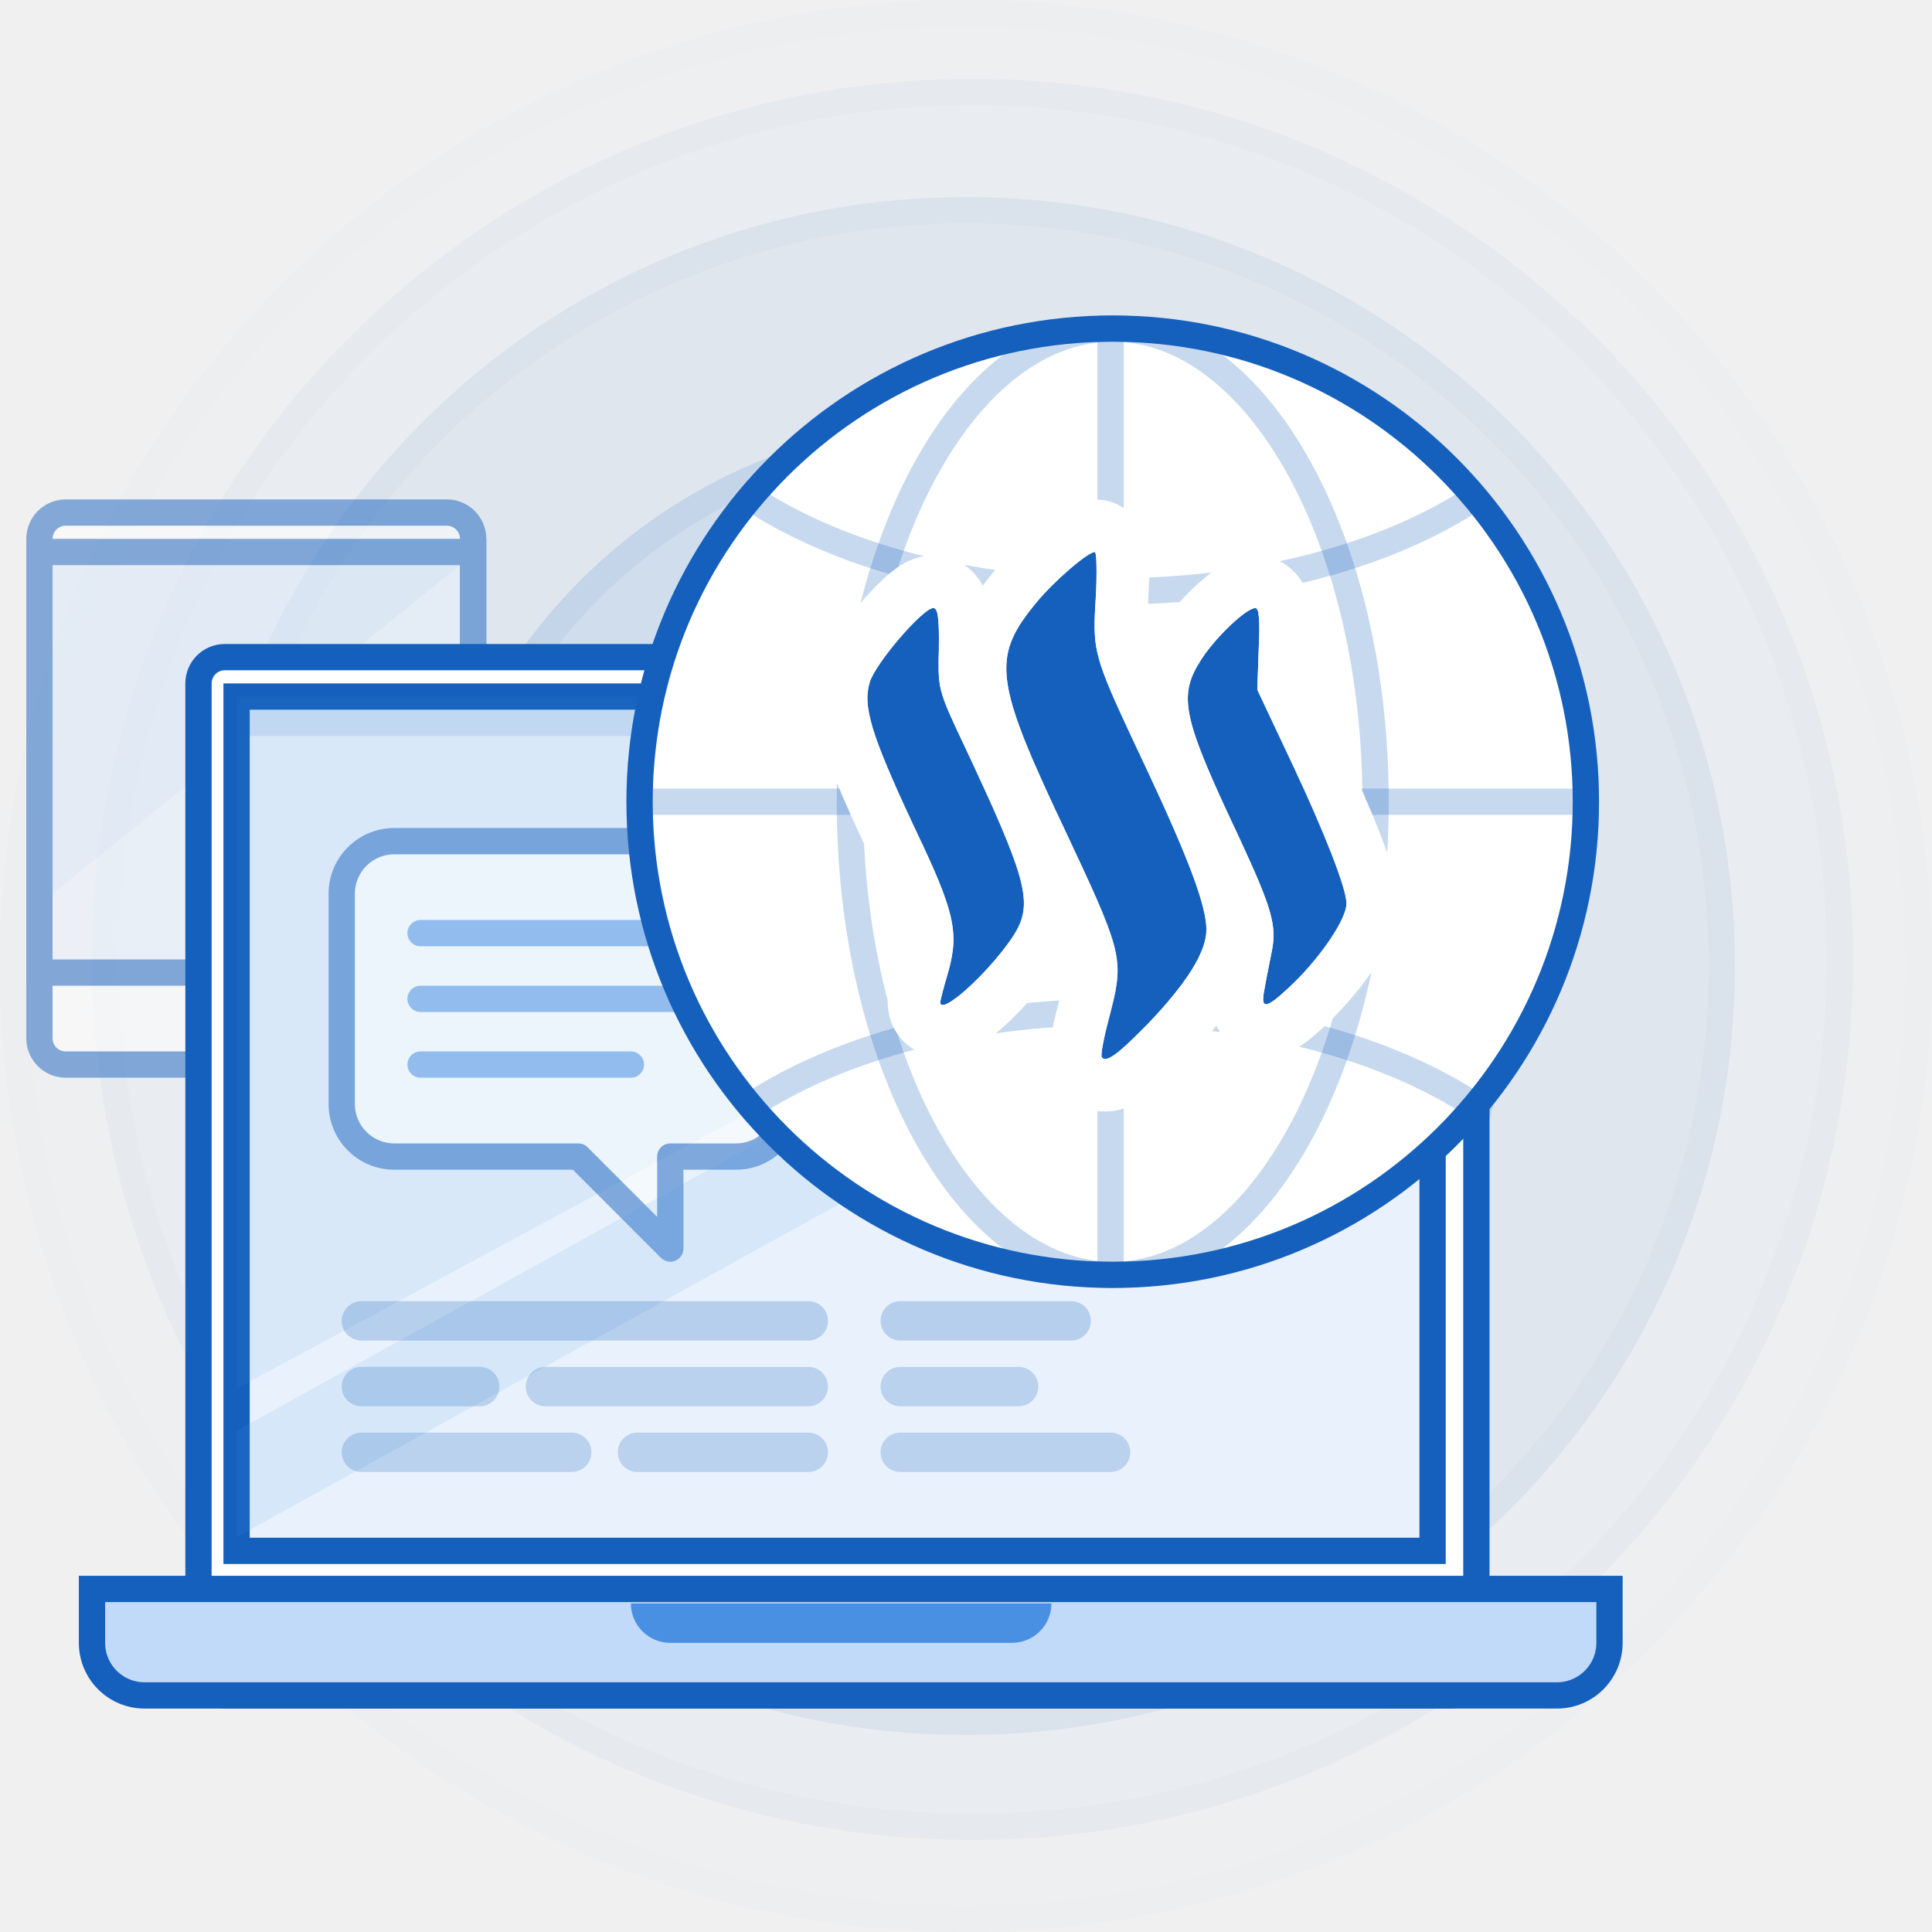
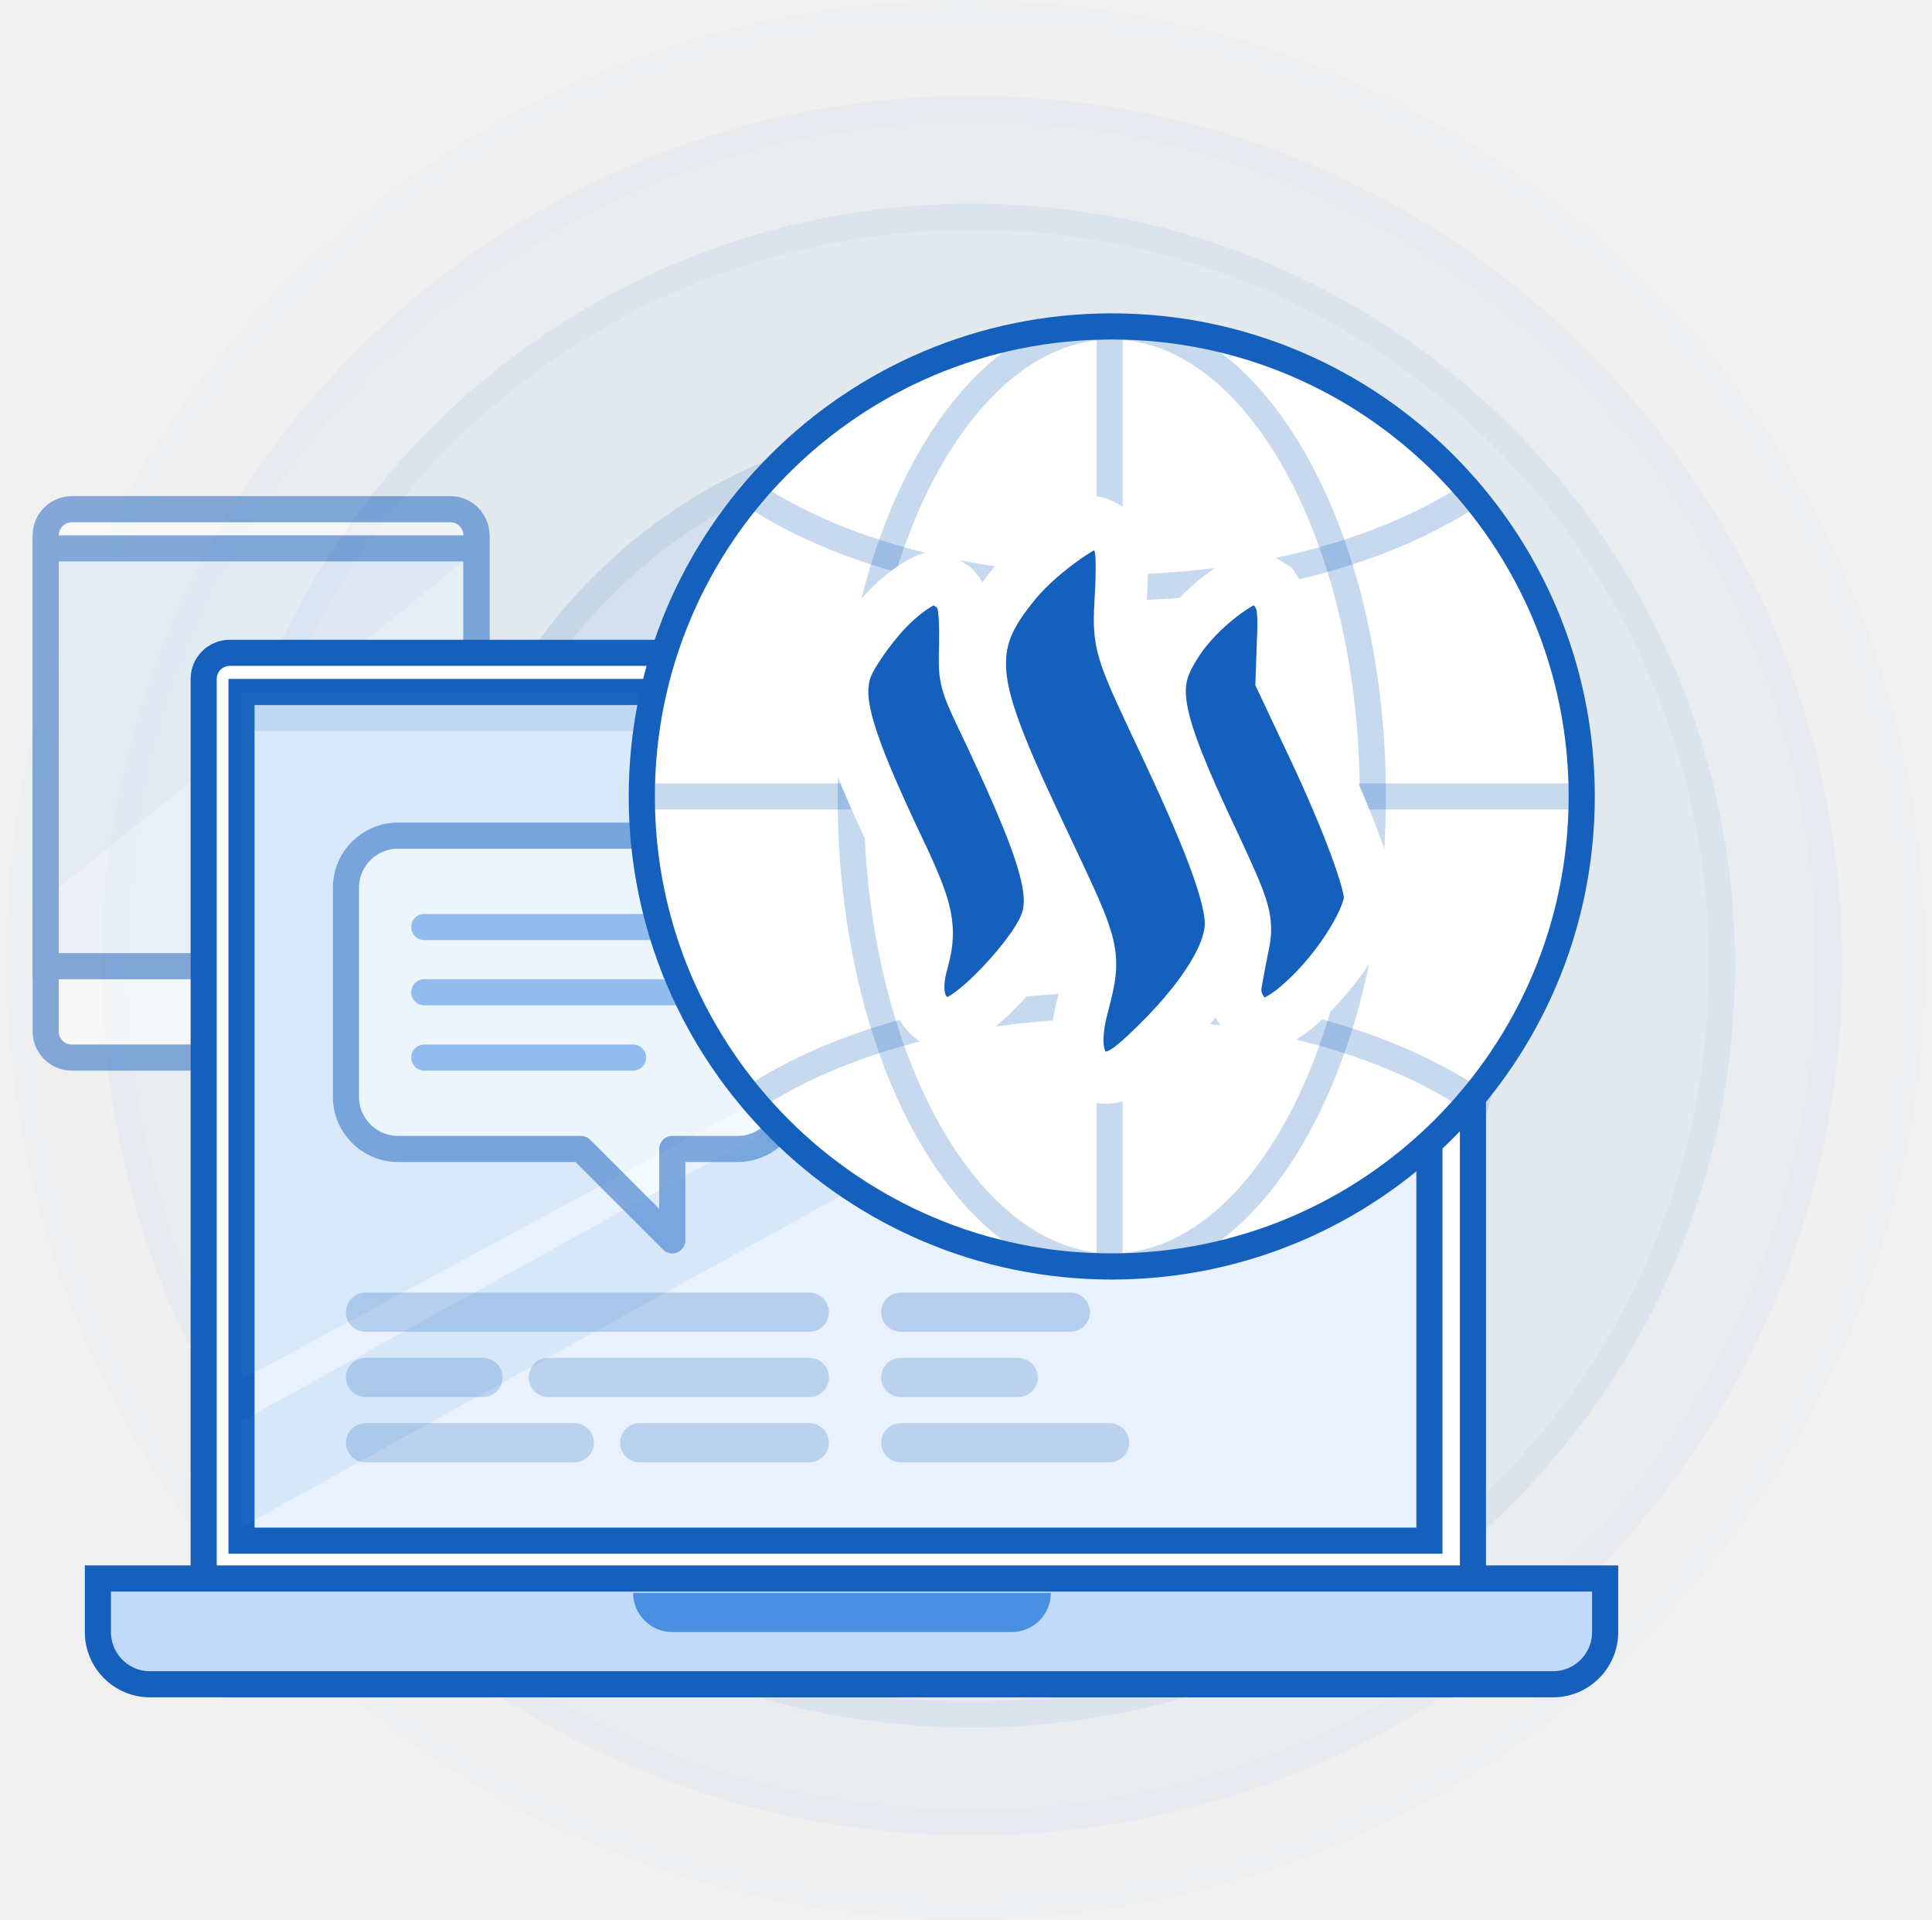
- <svg xmlns="http://www.w3.org/2000/svg" width="147" height="147" viewBox="0 0 147 147" fill="none">
-   <g opacity="0.4">
-     <path opacity="0.4" fill-rule="evenodd" clip-rule="evenodd" d="M73.5 114C95.868 114 114 95.868 114 73.5C114 51.133 95.868 33 73.5 33C51.133 33 33 51.133 33 73.5C33 95.868 51.133 114 73.5 114Z" fill="#4A90E2" fill-opacity="0.8" stroke="#1560BD" stroke-width="2" />
-     <path opacity="0.2" fill-rule="evenodd" clip-rule="evenodd" d="M73.5 131C105.256 131 131 105.256 131 73.5C131 41.744 105.256 16 73.5 16C41.744 16 16 41.744 16 73.5C16 105.256 41.744 131 73.5 131Z" fill="#4A90E2" fill-opacity="0.8" stroke="#1560BD" stroke-width="2" />
-     <path opacity="0.1" fill-rule="evenodd" clip-rule="evenodd" d="M74 139C110.451 139 140 109.451 140 73C140 36.549 110.451 7 74 7C37.549 7 8 36.549 8 73C8 109.451 37.549 139 74 139Z" fill="#4A90E2" fill-opacity="0.8" stroke="#1560BD" stroke-width="2" />
-     <path opacity="0.04" fill-rule="evenodd" clip-rule="evenodd" d="M73.5 146C113.541 146 146 113.541 146 73.5C146 33.459 113.541 1 73.5 1C33.459 1 1 33.459 1 73.5C1 113.541 33.459 146 73.5 146Z" fill="#4A90E2" fill-opacity="0.8" stroke="#1560BD" stroke-width="2" />
-     <path opacity="0.4" fill-rule="evenodd" clip-rule="evenodd" d="M74 92C83.941 92 92 83.941 92 74C92 64.059 83.941 56 74 56C64.059 56 56 64.059 56 74C56 83.941 64.059 92 74 92Z" fill="#4A90E2" fill-opacity="0.8" stroke="#1560BD" stroke-width="2" />
+ <svg xmlns="http://www.w3.org/2000/svg" width="148px" height="147px" viewBox="0 0 148 147" version="1.1">
+   <g id="Illustration" stroke="none" stroke-width="1" fill="none" fill-rule="evenodd">
+     <g id="icon-25" transform="translate(1.5, 1)">
+       <g id="Group-35">
+         <g id="Group" fill="#4A90E2" fill-opacity="0.8" stroke="#1560BD" stroke-width="2">
+           <g id="rings">
+             <circle id="Oval" opacity="0.015" cx="72.5" cy="72.5" r="72.5" />
+             <ellipse id="Oval" opacity="0.04" cx="72.956" cy="72.959" rx="65.66" ry="65.617" />
+             <ellipse id="Oval" opacity="0.07" cx="72.956" cy="72.959" rx="57.453" ry="57.358" />
+             <ellipse id="Oval" opacity="0.13" cx="72.956" cy="72.5" rx="40.126" ry="40.38" />
+             <ellipse id="Oval" opacity="0.1" cx="72.956" cy="72.5" rx="18.239" ry="18.354" />
+           </g>
+         </g>
+         <g id="Group-4" opacity="0.5" transform="translate(2, 38)">
+           <rect id="Rectangle" stroke="#1560BD" stroke-width="2" fill="#FFFFFF" x="0" y="0" width="33" height="42" rx="2" />
+           <rect id="Rectangle" stroke="#1560BD" stroke-width="2" fill-opacity="0.12" fill="#4A90E2" x="0" y="3" width="33" height="32" />
+           <polygon id="Rectangle" fill="#4A90E2" opacity="0.1" points="1 4 32 4 1 29" />
+           <circle id="Oval" stroke="#1560BD" stroke-width="2" fill="#4A90E2" cx="16.5" cy="38.5" r="1" />
+         </g>
+         <g id="Group-4" transform="translate(6, 49)">
+           <rect id="Rectangle" stroke="#1560BD" stroke-width="2" fill="#FFFFFF" x="8.103" y="0" width="97.231" height="79" rx="2" />
+           <rect id="Rectangle" stroke="#1560BD" stroke-width="2" fill-opacity="0.12" fill="#4A90E2" x="11" y="3" width="91" height="65" />
+           <polygon id="Rectangle" fill="#4A90E2" opacity="0.1" points="11 3 103 3 103 6 11 55.667" />
+           <g id="Group-31" opacity="0.5" transform="translate(19, 14)">
+             <path d="M30,0 C32.209,-4.05812251e-16 34,1.791 34,4 L34,20 C34,22.209 32.209,24 30,24 L25,24 L25,31 L18,24 L4,24 C1.791,24 2.705415e-16,22.209 0,20 L0,4 C-2.705415e-16,1.791 1.791,4.05812251e-16 4,0 L30,0 Z" id="Combined-Shape" stroke="#1560BD" stroke-width="2" fill="#FFFFFF" stroke-linejoin="round" />
+             <rect id="Rectangle" fill="#4A90E2" x="5" y="6" width="24" height="2" rx="1" />
+             <rect id="Rectangle" fill="#4A90E2" x="5" y="11" width="24" height="2" rx="1" />
+             <rect id="Rectangle" fill="#4A90E2" x="5" y="16" width="18" height="2" rx="1" />
+           </g>
+           <path d="M0,70.897 L115.462,70.897 L115.462,75 C115.462,77.209 113.671,79 111.462,79 L4,79 C1.791,79 2.705415e-16,77.209 0,75 L0,70.897 L0,70.897 Z" id="Rectangle" stroke="#1560BD" stroke-width="2" fill="#C1DAF9" />
+           <path d="M41,72 L73,72 C73,73.657 71.657,75 70,75 L44,75 C42.343,75 41,73.657 41,72 L41,72 L41,72 Z" id="Rectangle" fill="#4A90E2" />
+           <rect id="Rectangle" fill="#1560BD" opacity="0.12" x="11" y="3" width="92" height="3" />
+           <polygon id="Rectangle" fill-opacity="0.12" fill="#4A90E2" points="11 58.859 103 8 103 14.077 103 16.103 11 66.962" />
+         </g>
+         <rect id="Rectangle" fill-opacity="0.24" fill="#1560BD" x="25" y="98" width="37" height="3" rx="1.5" />
+         <rect id="Rectangle" fill-opacity="0.22" fill="#1560BD" x="25" y="103" width="12" height="3" rx="1.5" />
+         <rect id="Rectangle" fill-opacity="0.22" fill="#1560BD" x="39" y="103" width="23" height="3" rx="1.5" />
+         <rect id="Rectangle" fill-opacity="0.22" fill="#1560BD" x="25" y="108" width="19" height="3" rx="1.5" />
+         <rect id="Rectangle" fill-opacity="0.24" fill="#1560BD" x="66" y="98" width="16" height="3" rx="1.5" />
+         <rect id="Rectangle" fill-opacity="0.22" fill="#1560BD" x="66" y="103" width="12" height="3" rx="1.5" />
+         <rect id="Rectangle" fill-opacity="0.22" fill="#1560BD" x="66" y="108" width="19" height="3" rx="1.5" />
+         <rect id="Rectangle" fill-opacity="0.22" fill="#1560BD" x="46" y="108" width="16" height="3" rx="1.5" />
+       </g>
+       <g id="Group-33" transform="translate(47, 24)" stroke="#1560BD" stroke-width="2">
+         <circle id="Oval" fill="#FFFFFF" cx="36.666" cy="36" r="36" />
+         <path d="M64.241,12.856 C69.499,19.114 72.666,27.187 72.666,36 C72.666,44.813 69.499,52.886 64.242,59.143 C57.638,54.776 47.735,52 36.666,52 C25.596,52 15.693,54.776 9.09,59.142 C3.832,52.886 0.666,44.813 0.666,36 C0.666,27.187 3.832,19.114 9.09,12.856 C15.693,17.224 25.596,20 36.666,20 C47.601,20 57.397,17.291 64,13.016 Z" id="Combined-Shape" fill="#FFFFFF" opacity="0.24" />
+         <ellipse id="Oval" opacity="0.24" cx="36.666" cy="36" rx="20" ry="36" />
+         <line x1="0.666" y1="36" x2="72.269" y2="36" id="Path-7" fill="#D8D8D8" opacity="0.24" />
+         <line x1="36.5" y1="0.166" x2="36.5" y2="71.769" id="Path-7" fill="#D8D8D8" opacity="0.24" />
+       </g>
+       <path d="M82.301,39 C82.561,39 83.231,39.343 84.062,39.892 C84.125,40.075 84.185,40.28 84.246,40.532 C84.398,41.164 84.42,41.534 84.43,41.993 C84.443,42.661 84.425,43.58 84.369,44.595 L84.369,44.595 L84.328,45.308 C84.173,48.219 84.422,48.919 86.86,54.125 L86.86,54.125 L88.112,56.788 C91.559,64.154 92.792,67.832 92.792,69.742 C92.792,71.695 91.352,74.54 87.87,78.192 C86.551,79.537 85.651,80.363 85.04,80.811 C84.462,81.234 84,81.422 83.664,81.502 C82.94,81.594 82.537,81.472 82.246,81.314 C81.463,80.888 80.462,79.647 81.432,76.02 L81.432,76.02 L81.631,75.248 C82.515,71.732 82.016,71.101 78.179,62.931 L78.179,62.931 L77.435,61.348 C74.988,56.108 73.808,52.985 73.603,50.668 C73.359,47.917 74.241,46.073 76.321,43.56 C78.187,41.311 81.627,39 82.301,39 Z M70.009,43.263 C70.28,43.263 70.841,43.5 71.537,43.962 C72.177,44.618 72.268,45.063 72.351,45.669 C72.425,46.213 72.455,47.09 72.435,48.425 L72.435,48.425 L72.418,49.217 C72.387,51.255 72.619,51.574 74.272,55.075 L74.272,55.075 L74.966,56.56 C79.911,67.206 79.476,68.738 77.68,71.45 C76.568,73.05 75.081,74.676 73.864,75.766 C73.104,76.448 72.418,76.931 71.95,77.16 C71.77,77.248 71.539,77.339 71.267,77.427 C70.738,77.418 70.295,77.258 69.933,77.007 C69.004,76.364 68.448,75.012 69.188,72.526 C69.939,69.737 69.386,68.303 66.85,62.993 L66.85,62.993 L66.551,62.353 C63.018,54.75 62.644,52.383 63.262,50.334 C63.525,49.461 64.643,47.758 65.902,46.285 C67.598,44.303 69.439,43.263 70.009,43.263 Z M94.523,43.263 C94.816,43.263 95.368,43.515 96.036,43.943 C96.666,44.851 96.74,45.286 96.786,45.867 C96.832,46.441 96.829,47.308 96.77,48.475 L96.77,48.475 L96.68,51.066 L99.174,56.355 C101.84,62.038 103.451,66.512 103.451,67.752 C103.451,69.123 101.501,72.604 98.898,75.158 L98.898,75.158 L98.468,75.569 C97.002,76.95 96.039,77.346 95.587,77.396 C95.325,77.425 94.87,77.377 94.196,77.13 C94.031,76.965 93.869,76.764 93.705,76.517 C93.053,75.54 93.051,74.876 93.231,73.964 C93.342,73.301 93.591,72.055 93.769,71.165 C94.127,69.361 93.63,68.239 91.609,63.873 L91.609,63.873 L90.646,61.809 C86.433,52.733 86.775,51.09 88.74,48.06 C90.428,45.525 93.644,43.263 94.523,43.263 Z" id="Shape" stroke="#FFFFFF" stroke-width="4" fill="#1560BD" fill-rule="nonzero" />
+     </g>
  </g>
-   <g opacity="0.5">
-     <rect x="3" y="39" width="33" height="42" rx="2" fill="white" stroke="#1560BD" stroke-width="2" />
-     <rect x="3" y="42" width="33" height="32" fill="#4A90E2" fill-opacity="0.12" stroke="#1560BD" stroke-width="2" />
-     <path opacity="0.1" fill-rule="evenodd" clip-rule="evenodd" d="M4 43H35L4 68V43Z" fill="#4A90E2" />
-     <path d="M20 77.5C20 77.776 19.776 78 19.5 78C19.224 78 19 77.776 19 77.5C19 77.224 19.224 77 19.5 77C19.776 77 20 77.224 20 77.5Z" fill="#4A90E2" stroke="#1560BD" stroke-width="2" />
-   </g>
-   <rect x="15.102" y="50" width="97.231" height="79" rx="2" fill="white" stroke="#1560BD" stroke-width="2" />
-   <rect x="18" y="53" width="91" height="65" fill="#4A90E2" fill-opacity="0.12" stroke="#1560BD" stroke-width="2" />
-   <path opacity="0.1" fill-rule="evenodd" clip-rule="evenodd" d="M18 53H110V56L18 105.667V53Z" fill="#4A90E2" />
-   <g opacity="0.5">
-     <path fill-rule="evenodd" clip-rule="evenodd" d="M30 64C27.791 64 26 65.791 26 68V84C26 86.209 27.791 88 30 88H44L51 95V88H56C58.209 88 60 86.209 60 84V68C60 65.791 58.209 64 56 64H30Z" fill="white" />
-     <path d="M44 88L44.707 87.293C44.52 87.105 44.265 87 44 87V88ZM51 95L50.293 95.707C50.579 95.993 51.009 96.079 51.383 95.924C51.756 95.769 52 95.404 52 95H51ZM51 88V87C50.448 87 50 87.448 50 88H51ZM27 68C27 66.343 28.343 65 30 65V63C27.239 63 25 65.239 25 68H27ZM27 84V68H25V84H27ZM30 87C28.343 87 27 85.657 27 84H25C25 86.761 27.239 89 30 89V87ZM44 87H30V89H44V87ZM51.707 94.293L44.707 87.293L43.293 88.707L50.293 95.707L51.707 94.293ZM50 88V95H52V88H50ZM56 87H51V89H56V87ZM59 84C59 85.657 57.657 87 56 87V89C58.761 89 61 86.761 61 84H59ZM59 68V84H61V68H59ZM56 65C57.657 65 59 66.343 59 68H61C61 65.239 58.761 63 56 63V65ZM30 65H56V63H30V65Z" fill="#1560BD" />
-     <rect x="31" y="70" width="24" height="2" rx="1" fill="#4A90E2" />
-     <rect x="31" y="75" width="24" height="2" rx="1" fill="#4A90E2" />
-     <rect x="31" y="80" width="18" height="2" rx="1" fill="#4A90E2" />
-   </g>
-   <path d="M7 120.897H122.462V125C122.462 127.209 120.671 129 118.462 129H11C8.791 129 7 127.209 7 125V120.897Z" fill="#C1DAF9" stroke="#1560BD" stroke-width="2" />
-   <path d="M48 122H80C80 123.657 78.657 125 77 125H51C49.343 125 48 123.657 48 122Z" fill="#4A90E2" />
-   <rect opacity="0.12" x="18" y="53" width="92" height="3" fill="#1560BD" />
-   <path fill-rule="evenodd" clip-rule="evenodd" d="M18 108.859L110 58V64.077V66.103L18 116.962V108.859Z" fill="#4A90E2" fill-opacity="0.12" />
-   <rect x="26" y="99" width="37" height="3" rx="1.5" fill="#1560BD" fill-opacity="0.24" />
-   <rect x="26" y="104" width="12" height="3" rx="1.5" fill="#1560BD" fill-opacity="0.22" />
-   <rect x="40" y="104" width="23" height="3" rx="1.5" fill="#1560BD" fill-opacity="0.22" />
-   <rect x="26" y="109" width="19" height="3" rx="1.5" fill="#1560BD" fill-opacity="0.22" />
-   <rect x="67" y="99" width="16" height="3" rx="1.5" fill="#1560BD" fill-opacity="0.24" />
-   <rect x="67" y="104" width="12" height="3" rx="1.5" fill="#1560BD" fill-opacity="0.22" />
-   <rect x="67" y="109" width="19" height="3" rx="1.5" fill="#1560BD" fill-opacity="0.22" />
-   <rect x="47" y="109" width="16" height="3" rx="1.5" fill="#1560BD" fill-opacity="0.22" />
-   <path fill-rule="evenodd" clip-rule="evenodd" d="M84.664 97C104.546 97 120.664 80.882 120.664 61C120.664 41.118 104.546 25 84.664 25C64.782 25 48.664 41.118 48.664 61C48.664 80.882 64.782 97 84.664 97Z" fill="white" stroke="#1560BD" stroke-width="2" />
-   <g opacity="0.24">
-     <path fill-rule="evenodd" clip-rule="evenodd" d="M84.664 45C73.594 45 63.691 42.224 57.087 37.857C51.83 44.115 48.664 52.188 48.664 61C48.664 69.812 51.83 77.885 57.087 84.143C63.691 79.776 73.594 77 84.664 77C95.734 77 105.637 79.776 112.241 84.143C117.498 77.885 120.664 69.812 120.664 61C120.664 52.188 117.498 44.115 112.241 37.857C105.637 42.224 95.734 45 84.664 45Z" fill="white" />
-     <path d="M57.087 37.857L57.639 37.023L56.895 36.531L56.322 37.214L57.087 37.857ZM57.087 84.143L56.322 84.786L56.895 85.469L57.639 84.977L57.087 84.143ZM112.241 84.143L111.689 84.977L112.433 85.469L113.006 84.786L112.241 84.143ZM112.241 37.857L113.006 37.214L112.433 36.531L111.689 37.023L112.241 37.857ZM56.536 38.691C63.34 43.191 73.447 46 84.664 46V44C73.741 44 64.043 41.258 57.639 37.023L56.536 38.691ZM49.664 61C49.664 52.432 52.742 44.585 57.853 38.5L56.322 37.214C50.919 43.645 47.664 51.944 47.664 61H49.664ZM57.853 83.5C52.742 77.415 49.664 69.568 49.664 61H47.664C47.664 70.056 50.919 78.355 56.322 84.786L57.853 83.5ZM84.664 76C73.447 76 63.34 78.809 56.536 83.309L57.639 84.977C64.043 80.742 73.741 78 84.664 78V76ZM112.792 83.309C105.988 78.809 95.881 76 84.664 76V78C95.587 78 105.286 80.742 111.689 84.977L112.792 83.309ZM119.664 61C119.664 69.568 116.586 77.415 111.475 83.5L113.006 84.786C118.409 78.355 121.664 70.056 121.664 61H119.664ZM111.475 38.5C116.586 44.585 119.664 52.432 119.664 61H121.664C121.664 51.944 118.409 43.645 113.006 37.214L111.475 38.5ZM84.664 46C95.881 46 105.988 43.191 112.792 38.691L111.689 37.023C105.286 41.258 95.587 44 84.664 44V46Z" fill="#1560BD" />
-   </g>
-   <path opacity="0.24" fill-rule="evenodd" clip-rule="evenodd" d="M84.664 97C95.71 97 104.664 80.882 104.664 61C104.664 41.118 95.71 25 84.664 25C73.618 25 64.664 41.118 64.664 61C64.664 80.882 73.618 97 84.664 97Z" stroke="#1560BD" stroke-width="2" />
-   <g opacity="0.24">
-     <path fill-rule="evenodd" clip-rule="evenodd" d="M48.666 61H120.269H48.666Z" fill="#D8D8D8" />
-     <path d="M48.666 61H120.269" stroke="#1560BD" stroke-width="2" />
-   </g>
-   <g opacity="0.24">
-     <path fill-rule="evenodd" clip-rule="evenodd" d="M84.5 25.166V96.769V25.166Z" fill="#D8D8D8" />
-     <path d="M84.5 25.166V96.769" stroke="#1560BD" stroke-width="2" />
-   </g>
-   <mask id="path-38-outside-1" maskUnits="userSpaceOnUse" x="61" y="38" width="46" height="47" fill="black">
-     <rect fill="white" x="61" y="38" width="46" height="47" />
-     <path fill-rule="evenodd" clip-rule="evenodd" d="M83.301 42C83.443 42 83.479 43.563 83.372 45.482L83.331 46.201C83.16 49.415 83.346 50.201 86.05 55.976L87.301 58.636C90.522 65.52 91.792 68.95 91.792 70.742C91.792 72.412 90.336 74.757 87.422 77.812L87.102 78.141C85.023 80.257 84.139 80.881 83.834 80.441C83.728 80.299 83.976 78.984 84.367 77.528L84.57 76.736C85.543 72.867 85.264 72.183 80.989 63.08L80.247 61.502C75.619 51.589 75.586 49.793 78.86 45.837C80.246 44.167 82.768 42 83.301 42ZM71.009 46.263C71.364 46.263 71.47 47.009 71.435 49.39L71.418 50.181C71.382 52.519 71.559 52.895 73.46 56.922L74.152 58.403C78.326 67.387 78.599 68.95 77.013 71.346L76.894 71.519C75.014 74.217 71.541 77.327 71.541 76.249L71.544 76.219C71.573 76.018 71.81 75.081 72.11 74.082L72.188 73.802C72.976 70.893 72.586 69.269 69.659 63.139L69.365 62.51C66.277 55.866 65.625 53.739 66.177 51.912C66.603 50.456 70.227 46.263 71.009 46.263ZM95.772 49.39C95.878 47.294 95.807 46.263 95.523 46.263C94.848 46.263 92.609 48.359 91.473 50.065L91.418 50.149C89.703 52.791 89.927 54.355 93.46 61.967L94.421 64.028C96.799 69.162 97.144 70.468 96.77 72.364L96.731 72.554C96.553 73.442 96.304 74.686 96.198 75.325C95.9 76.814 96.311 76.793 98.092 75.118L98.507 74.721C100.603 72.66 102.451 69.889 102.451 68.752C102.451 67.599 100.83 63.464 98.364 58.204L95.665 52.481L95.772 49.39Z" />
-   </mask>
-   <path fill-rule="evenodd" clip-rule="evenodd" d="M83.301 42C83.443 42 83.479 43.563 83.372 45.482L83.331 46.201C83.16 49.415 83.346 50.201 86.05 55.976L87.301 58.636C90.522 65.52 91.792 68.95 91.792 70.742C91.792 72.412 90.336 74.757 87.422 77.812L87.102 78.141C85.023 80.257 84.139 80.881 83.834 80.441C83.728 80.299 83.976 78.984 84.367 77.528L84.57 76.736C85.543 72.867 85.264 72.183 80.989 63.08L80.247 61.502C75.619 51.589 75.586 49.793 78.86 45.837C80.246 44.167 82.768 42 83.301 42ZM71.009 46.263C71.364 46.263 71.47 47.009 71.435 49.39L71.418 50.181C71.382 52.519 71.559 52.895 73.46 56.922L74.152 58.403C78.326 67.387 78.599 68.95 77.013 71.346L76.894 71.519C75.014 74.217 71.541 77.327 71.541 76.249L71.544 76.219C71.573 76.018 71.81 75.081 72.11 74.082L72.188 73.802C72.976 70.893 72.586 69.269 69.659 63.139L69.365 62.51C66.277 55.866 65.625 53.739 66.177 51.912C66.603 50.456 70.227 46.263 71.009 46.263ZM95.772 49.39C95.878 47.294 95.807 46.263 95.523 46.263C94.848 46.263 92.609 48.359 91.473 50.065L91.418 50.149C89.703 52.791 89.927 54.355 93.46 61.967L94.421 64.028C96.799 69.162 97.144 70.468 96.77 72.364L96.731 72.554C96.553 73.442 96.304 74.686 96.198 75.325C95.9 76.814 96.311 76.793 98.092 75.118L98.507 74.721C100.603 72.66 102.451 69.889 102.451 68.752C102.451 67.599 100.83 63.464 98.364 58.204L95.665 52.481L95.772 49.39Z" fill="#1560BD" />
-   <path d="M83.372 45.482L87.366 45.709L87.366 45.704L83.372 45.482ZM83.331 46.201L79.338 45.974L79.337 45.988L83.331 46.201ZM86.05 55.976L82.427 57.672L82.43 57.678L86.05 55.976ZM87.301 58.636L90.924 56.941L90.92 56.934L87.301 58.636ZM87.422 77.812L90.285 80.606L90.301 80.589L90.317 80.572L87.422 77.812ZM87.102 78.141L89.956 80.943L89.965 80.934L87.102 78.141ZM83.834 80.441L87.123 78.164L87.08 78.102L87.034 78.041L83.834 80.441ZM84.367 77.528L88.23 78.564L88.236 78.543L88.241 78.522L84.367 77.528ZM84.57 76.736L88.445 77.731L88.447 77.721L88.45 77.712L84.57 76.736ZM80.989 63.08L84.61 61.38L84.609 61.379L80.989 63.08ZM80.247 61.502L76.623 63.194L76.627 63.203L80.247 61.502ZM78.86 45.837L75.782 43.283L75.779 43.287L78.86 45.837ZM71.435 49.39L75.434 49.473L75.434 49.461L75.434 49.45L71.435 49.39ZM71.418 50.181L67.419 50.098L67.419 50.108L67.419 50.118L71.418 50.181ZM73.46 56.922L77.084 55.229L77.081 55.222L77.077 55.214L73.46 56.922ZM74.152 58.403L77.779 56.718L77.776 56.711L74.152 58.403ZM77.013 71.346L80.311 73.609L80.33 73.582L80.348 73.554L77.013 71.346ZM76.894 71.519L80.176 73.806L80.184 73.794L80.192 73.782L76.894 71.519ZM71.541 76.249L67.559 75.87L67.541 76.059V76.249H71.541ZM71.544 76.219L67.584 75.657L67.571 75.748L67.562 75.84L71.544 76.219ZM72.11 74.082L75.941 75.231L75.952 75.195L75.962 75.158L72.11 74.082ZM72.188 73.802L76.04 74.878L76.045 74.863L76.049 74.848L72.188 73.802ZM69.659 63.139L66.033 64.829L66.041 64.846L66.049 64.863L69.659 63.139ZM69.365 62.51L65.738 64.195L65.74 64.2L69.365 62.51ZM66.177 51.912L70.006 53.068L70.011 53.052L70.016 53.036L66.177 51.912ZM95.772 49.39L91.777 49.187L91.775 49.219L91.774 49.252L95.772 49.39ZM91.473 50.065L88.144 47.846L88.134 47.861L88.124 47.877L91.473 50.065ZM91.418 50.149L88.069 47.96L88.062 47.972L91.418 50.149ZM93.46 61.967L89.832 63.651L89.835 63.658L93.46 61.967ZM94.421 64.028L98.051 62.347L98.046 62.337L94.421 64.028ZM96.77 72.364L100.687 73.176L100.691 73.158L100.694 73.139L96.77 72.364ZM96.731 72.554L92.814 71.742L92.811 71.756L92.808 71.769L96.731 72.554ZM96.198 75.325L100.12 76.11L100.133 76.046L100.143 75.983L96.198 75.325ZM98.092 75.118L100.833 78.031L100.843 78.021L100.854 78.011L98.092 75.118ZM98.507 74.721L101.269 77.614L101.29 77.594L101.311 77.574L98.507 74.721ZM98.364 58.204L101.985 56.506L101.982 56.498L98.364 58.204ZM95.665 52.481L91.667 52.343L91.634 53.311L92.047 54.187L95.665 52.481ZM87.366 45.704C87.423 44.674 87.445 43.697 87.429 42.937C87.421 42.576 87.404 42.164 87.358 41.787C87.338 41.632 87.292 41.282 87.171 40.89C87.119 40.722 86.973 40.271 86.642 39.781C86.385 39.399 85.33 38 83.301 38V46C81.291 46 80.252 44.613 80.011 44.255C79.696 43.789 79.565 43.373 79.528 43.252C79.474 43.078 79.448 42.944 79.437 42.887C79.424 42.82 79.419 42.775 79.417 42.761C79.414 42.738 79.425 42.836 79.431 43.106C79.442 43.607 79.428 44.371 79.378 45.26L87.366 45.704ZM87.325 46.428L87.366 45.709L79.379 45.255L79.338 45.974L87.325 46.428ZM89.673 54.28C88.283 51.312 87.724 49.996 87.469 49.067C87.28 48.381 87.246 47.902 87.326 46.414L79.337 45.988C79.245 47.714 79.218 49.235 79.755 51.189C80.226 52.901 81.113 54.864 82.427 57.672L89.673 54.28ZM90.92 56.934L89.67 54.274L82.43 57.678L83.681 60.338L90.92 56.934ZM95.792 70.742C95.792 69.079 95.243 67.197 94.505 65.208C93.726 63.107 92.546 60.408 90.924 56.941L83.678 60.332C85.276 63.748 86.343 66.206 87.004 67.99C87.334 68.877 87.54 69.539 87.662 70.028C87.722 70.269 87.756 70.447 87.774 70.572C87.793 70.699 87.792 70.75 87.792 70.742H95.792ZM90.317 80.572C91.875 78.939 93.172 77.365 94.101 75.862C94.989 74.427 95.792 72.663 95.792 70.742H87.792C87.792 70.491 87.867 70.734 87.299 71.653C86.772 72.504 85.883 73.63 84.528 75.052L90.317 80.572ZM89.965 80.934L90.285 80.606L84.56 75.019L84.239 75.347L89.965 80.934ZM80.545 82.718C80.988 83.358 81.67 83.972 82.607 84.314C83.505 84.641 84.332 84.606 84.918 84.496C85.951 84.303 86.735 83.781 87.106 83.52C87.957 82.921 88.927 81.992 89.956 80.943L84.248 75.338C83.198 76.407 82.686 76.848 82.5 76.979C82.351 77.084 82.727 76.768 83.444 76.633C83.872 76.553 84.563 76.512 85.346 76.797C86.169 77.097 86.756 77.635 87.123 78.164L80.545 82.718ZM80.504 76.491C80.289 77.292 80.103 78.091 79.981 78.75C79.922 79.067 79.863 79.433 79.832 79.784C79.818 79.948 79.8 80.222 79.816 80.536C79.823 80.692 79.844 80.954 79.913 81.266C79.967 81.51 80.129 82.168 80.634 82.841L87.034 78.041C87.3 78.396 87.456 78.728 87.546 78.956C87.639 79.191 87.692 79.394 87.724 79.537C87.785 79.813 87.8 80.031 87.805 80.134C87.811 80.251 87.809 80.339 87.808 80.385C87.806 80.433 87.803 80.466 87.802 80.477C87.801 80.496 87.808 80.416 87.847 80.205C87.921 79.807 88.054 79.221 88.23 78.564L80.504 76.491ZM80.696 75.742L80.493 76.533L88.241 78.522L88.445 77.731L80.696 75.742ZM77.369 64.781C79.589 69.508 80.519 71.549 80.885 72.91C81.107 73.734 81.112 74.086 80.691 75.76L88.45 77.712C89.002 75.517 89.354 73.592 88.61 70.831C88.012 68.607 86.664 65.754 84.61 61.38L77.369 64.781ZM76.627 63.203L77.369 64.782L84.609 61.379L83.867 59.8L76.627 63.203ZM75.779 43.287C73.923 45.529 72.298 48.003 72.603 51.76C72.85 54.797 74.387 58.406 76.623 63.194L83.872 59.809C81.479 54.684 80.685 52.44 80.577 51.111C80.528 50.503 80.523 50.101 81.942 48.387L75.779 43.287ZM83.301 38C82.2 38 81.356 38.452 81.198 38.532C80.858 38.706 80.55 38.904 80.309 39.07C79.814 39.41 79.286 39.834 78.788 40.263C77.799 41.116 76.653 42.233 75.782 43.283L81.939 48.391C82.453 47.771 83.261 46.969 84.013 46.322C84.385 46 84.674 45.777 84.845 45.66C84.937 45.596 84.925 45.612 84.83 45.66C84.782 45.685 84.653 45.749 84.462 45.813C84.308 45.865 83.882 46 83.301 46V38ZM75.434 49.45C75.452 48.286 75.445 47.215 75.331 46.389C75.281 46.026 75.158 45.253 74.728 44.478C74.488 44.045 74.073 43.464 73.379 42.992C72.638 42.489 71.805 42.263 71.009 42.263V50.263C70.301 50.263 69.549 50.062 68.882 49.608C68.262 49.187 67.912 48.682 67.732 48.357C67.421 47.795 67.389 47.358 67.406 47.479C67.425 47.621 67.454 48.113 67.435 49.33L75.434 49.45ZM75.418 50.264L75.434 49.473L67.436 49.307L67.419 50.098L75.418 50.264ZM77.077 55.214C76.065 53.07 75.705 52.283 75.532 51.728C75.445 51.451 75.402 51.28 75.418 50.243L67.419 50.118C67.399 51.42 67.426 52.607 67.894 54.109C68.276 55.333 68.954 56.747 69.843 58.629L77.077 55.214ZM77.776 56.711L77.084 55.229L69.836 58.614L70.527 60.096L77.776 56.711ZM80.348 73.554C80.88 72.751 81.456 71.722 81.735 70.405C82.016 69.078 81.93 67.784 81.652 66.5C81.147 64.163 79.812 61.094 77.779 56.718L70.524 60.089C72.665 64.696 73.554 66.901 73.833 68.19C73.947 68.719 73.892 68.826 73.909 68.747C73.924 68.677 73.939 68.743 73.677 69.138L80.348 73.554ZM80.192 73.782L80.311 73.609L73.714 69.083L73.595 69.257L80.192 73.782ZM67.541 76.249C67.541 76.789 67.641 77.781 68.34 78.748C69.125 79.832 70.243 80.31 71.176 80.432C71.992 80.539 72.654 80.384 73.003 80.281C73.389 80.168 73.71 80.021 73.939 79.903C74.762 79.481 75.564 78.828 76.169 78.291C77.478 77.129 79.034 75.445 80.176 73.806L73.612 69.233C72.874 70.292 71.754 71.512 70.856 72.31C70.359 72.752 70.175 72.843 70.288 72.785C70.339 72.759 70.5 72.679 70.746 72.606C70.954 72.545 71.496 72.406 72.213 72.499C73.047 72.609 74.089 73.045 74.822 74.058C75.469 74.953 75.541 75.844 75.541 76.249H67.541ZM67.562 75.84L67.559 75.87L75.523 76.627L75.526 76.597L67.562 75.84ZM68.279 72.932C67.997 73.87 67.662 75.103 67.584 75.657L75.505 76.78C75.49 76.888 75.475 76.954 75.48 76.93C75.481 76.925 75.486 76.901 75.497 76.855C75.518 76.764 75.551 76.631 75.596 76.46C75.684 76.121 75.806 75.683 75.941 75.231L68.279 72.932ZM68.336 72.726L68.257 73.005L75.962 75.158L76.04 74.878L68.336 72.726ZM66.049 64.863C67.536 67.977 68.173 69.545 68.425 70.603C68.602 71.35 68.589 71.79 68.327 72.756L76.049 74.848C76.575 72.904 76.761 71.079 76.208 68.754C75.73 66.74 74.708 64.431 73.268 61.415L66.049 64.863ZM65.74 64.2L66.033 64.829L73.284 61.449L72.99 60.819L65.74 64.2ZM62.347 50.756C61.761 52.698 61.969 54.547 62.577 56.56C63.15 58.46 64.204 60.896 65.738 64.195L72.992 60.824C71.438 57.48 70.622 55.53 70.236 54.249C70.052 53.639 70.01 53.321 70.002 53.177C69.996 53.078 70.005 53.071 70.006 53.068L62.347 50.756ZM71.009 42.263C70.15 42.263 69.494 42.527 69.2 42.658C68.85 42.814 68.563 42.992 68.362 43.127C67.958 43.398 67.588 43.712 67.29 43.984C66.675 44.544 66.02 45.242 65.425 45.935C64.825 46.634 64.216 47.408 63.708 48.146C63.289 48.753 62.642 49.751 62.338 50.789L70.016 53.036C69.947 53.27 69.888 53.344 69.97 53.197C70.032 53.086 70.138 52.914 70.296 52.684C70.611 52.227 71.037 51.679 71.493 51.148C71.955 50.611 72.38 50.17 72.678 49.898C72.835 49.754 72.88 49.729 72.826 49.766C72.8 49.783 72.671 49.87 72.461 49.963C72.306 50.033 71.769 50.263 71.009 50.263V42.263ZM95.523 50.263C94.178 50.263 93.191 49.596 92.641 48.982C92.171 48.457 91.98 47.948 91.918 47.77C91.79 47.4 91.792 47.177 91.805 47.347C91.825 47.597 91.829 48.164 91.777 49.187L99.766 49.593C99.821 48.519 99.843 47.523 99.782 46.734C99.755 46.384 99.694 45.773 99.475 45.144C99.368 44.837 99.126 44.231 98.597 43.641C97.99 42.963 96.939 42.263 95.523 42.263V50.263ZM94.801 52.284C95.16 51.745 95.786 51.025 96.407 50.442C96.713 50.155 96.935 49.98 97.041 49.907C97.098 49.868 97.05 49.907 96.914 49.972C96.843 50.005 96.702 50.068 96.505 50.126C96.32 50.18 95.975 50.263 95.523 50.263V42.263C94.546 42.263 93.79 42.599 93.489 42.742C93.097 42.927 92.755 43.144 92.489 43.328C91.95 43.701 91.414 44.157 90.935 44.607C89.984 45.499 88.922 46.679 88.144 47.846L94.801 52.284ZM94.766 52.337L94.821 52.253L88.124 47.877L88.07 47.96L94.766 52.337ZM97.088 60.283C95.269 56.363 94.592 54.572 94.415 53.527C94.38 53.319 94.376 53.198 94.378 53.138C94.379 53.085 94.385 53.059 94.389 53.042C94.4 52.999 94.453 52.819 94.774 52.325L88.062 47.972C87.525 48.799 86.963 49.807 86.644 51.038C86.314 52.315 86.309 53.576 86.527 54.862C86.917 57.163 88.118 59.959 89.832 63.651L97.088 60.283ZM98.046 62.337L97.085 60.277L89.835 63.658L90.796 65.719L98.046 62.337ZM100.694 73.139C101 71.592 100.989 70.157 100.48 68.334C100.043 66.77 99.223 64.878 98.051 62.347L90.791 65.709C91.997 68.312 92.538 69.64 92.775 70.487C92.939 71.075 92.915 71.241 92.846 71.59L100.694 73.139ZM100.647 73.366L100.687 73.176L92.853 71.552L92.814 71.742L100.647 73.366ZM100.143 75.983C100.237 75.424 100.468 74.262 100.653 73.338L92.808 71.769C92.638 72.623 92.372 73.948 92.252 74.668L100.143 75.983ZM95.351 72.204C94.935 72.596 94.702 72.792 94.595 72.872C94.542 72.912 94.598 72.864 94.737 72.789C94.827 72.741 95.281 72.496 95.97 72.428C96.814 72.344 98.068 72.542 99.065 73.567C99.886 74.412 100.043 75.338 100.082 75.621C100.156 76.168 100.047 76.477 100.12 76.11L92.275 74.541C92.2 74.918 92.031 75.783 92.154 76.692C92.216 77.156 92.426 78.215 93.329 79.144C94.407 80.253 95.772 80.487 96.76 80.389C97.594 80.306 98.224 79.997 98.525 79.835C98.877 79.647 99.18 79.434 99.411 79.26C99.872 78.912 100.358 78.477 100.833 78.031L95.351 72.204ZM95.745 71.828L95.33 72.225L100.854 78.011L101.269 77.614L95.745 71.828ZM98.451 68.752C98.451 68.39 98.518 68.163 98.525 68.138C98.538 68.092 98.535 68.115 98.49 68.216C98.396 68.421 98.216 68.75 97.93 69.181C97.361 70.041 96.553 71.033 95.703 71.869L101.311 77.574C102.557 76.349 103.721 74.925 104.599 73.6C105.038 72.938 105.451 72.233 105.769 71.534C106.034 70.952 106.451 69.922 106.451 68.752H98.451ZM94.742 59.903C95.952 62.483 96.934 64.744 97.604 66.467C97.941 67.333 98.18 68.016 98.329 68.511C98.521 69.147 98.451 69.115 98.451 68.752H106.451C106.451 67.813 106.178 66.831 105.989 66.203C105.757 65.434 105.437 64.538 105.06 63.569C104.304 61.622 103.242 59.185 101.985 56.506L94.742 59.903ZM92.047 54.187L94.746 59.91L101.982 56.498L99.283 50.775L92.047 54.187ZM91.774 49.252L91.667 52.343L99.662 52.619L99.769 49.528L91.774 49.252Z" fill="white" mask="url(#path-38-outside-1)" />
</svg>
